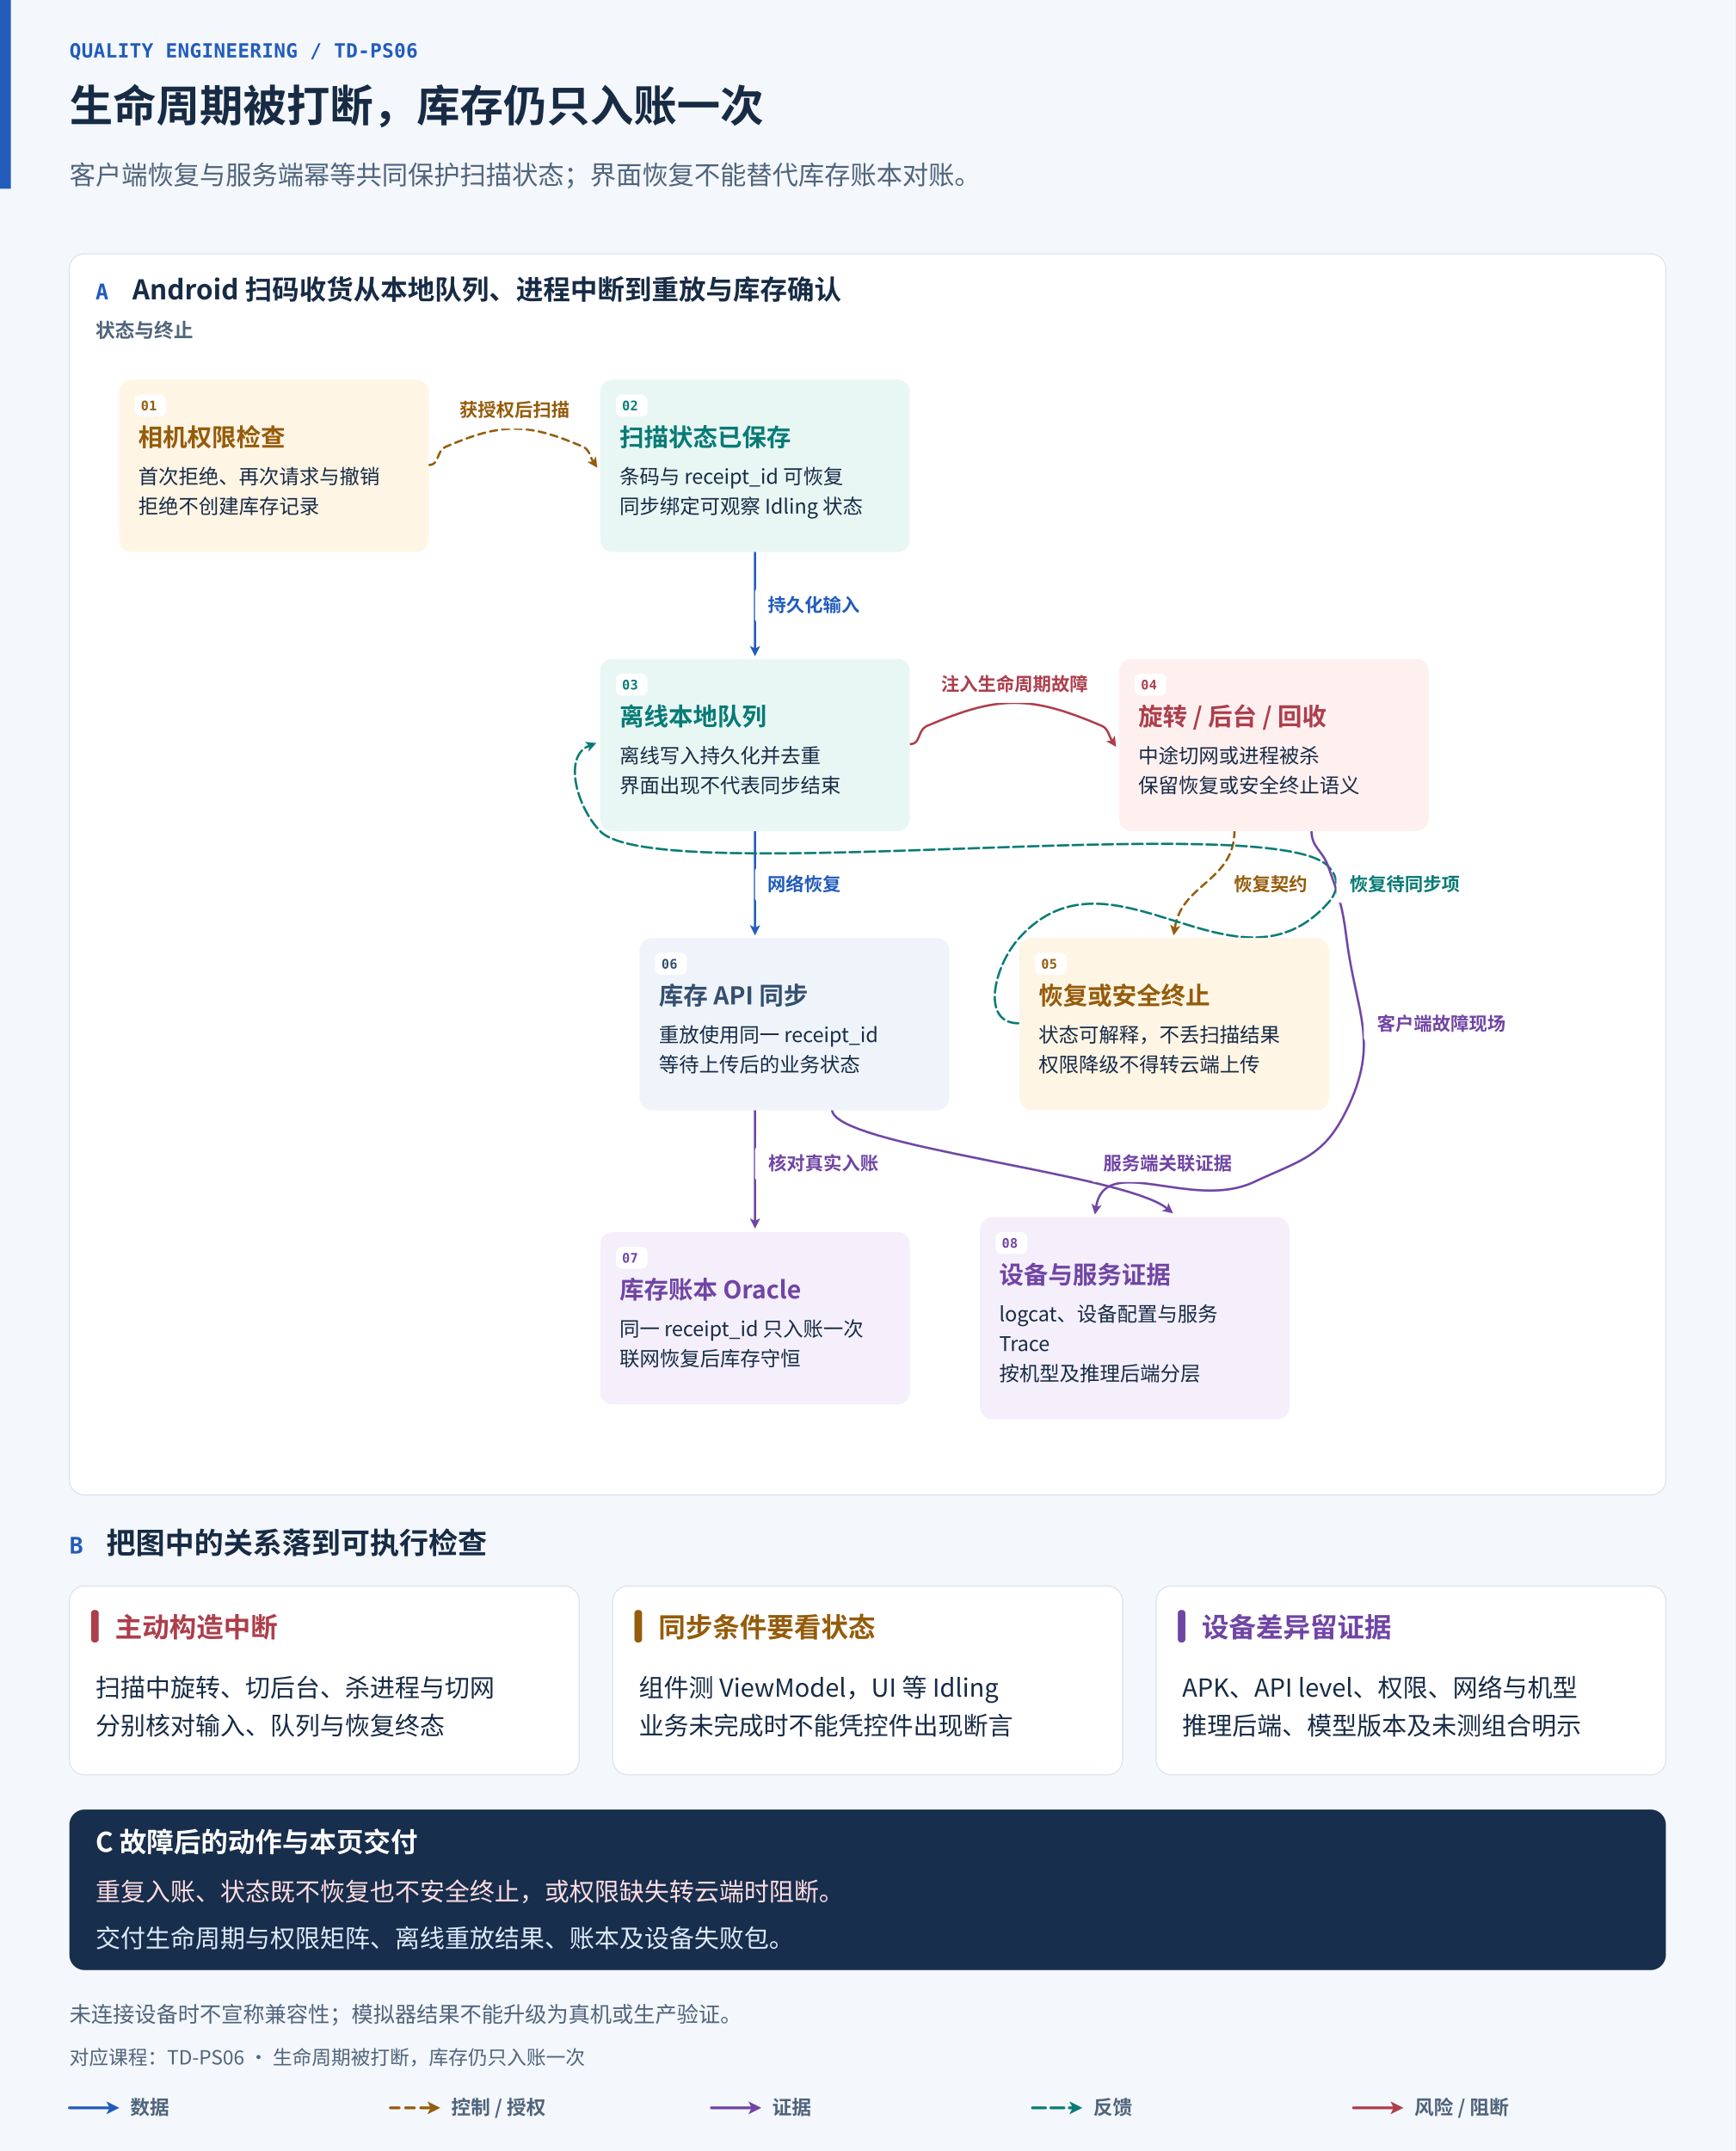
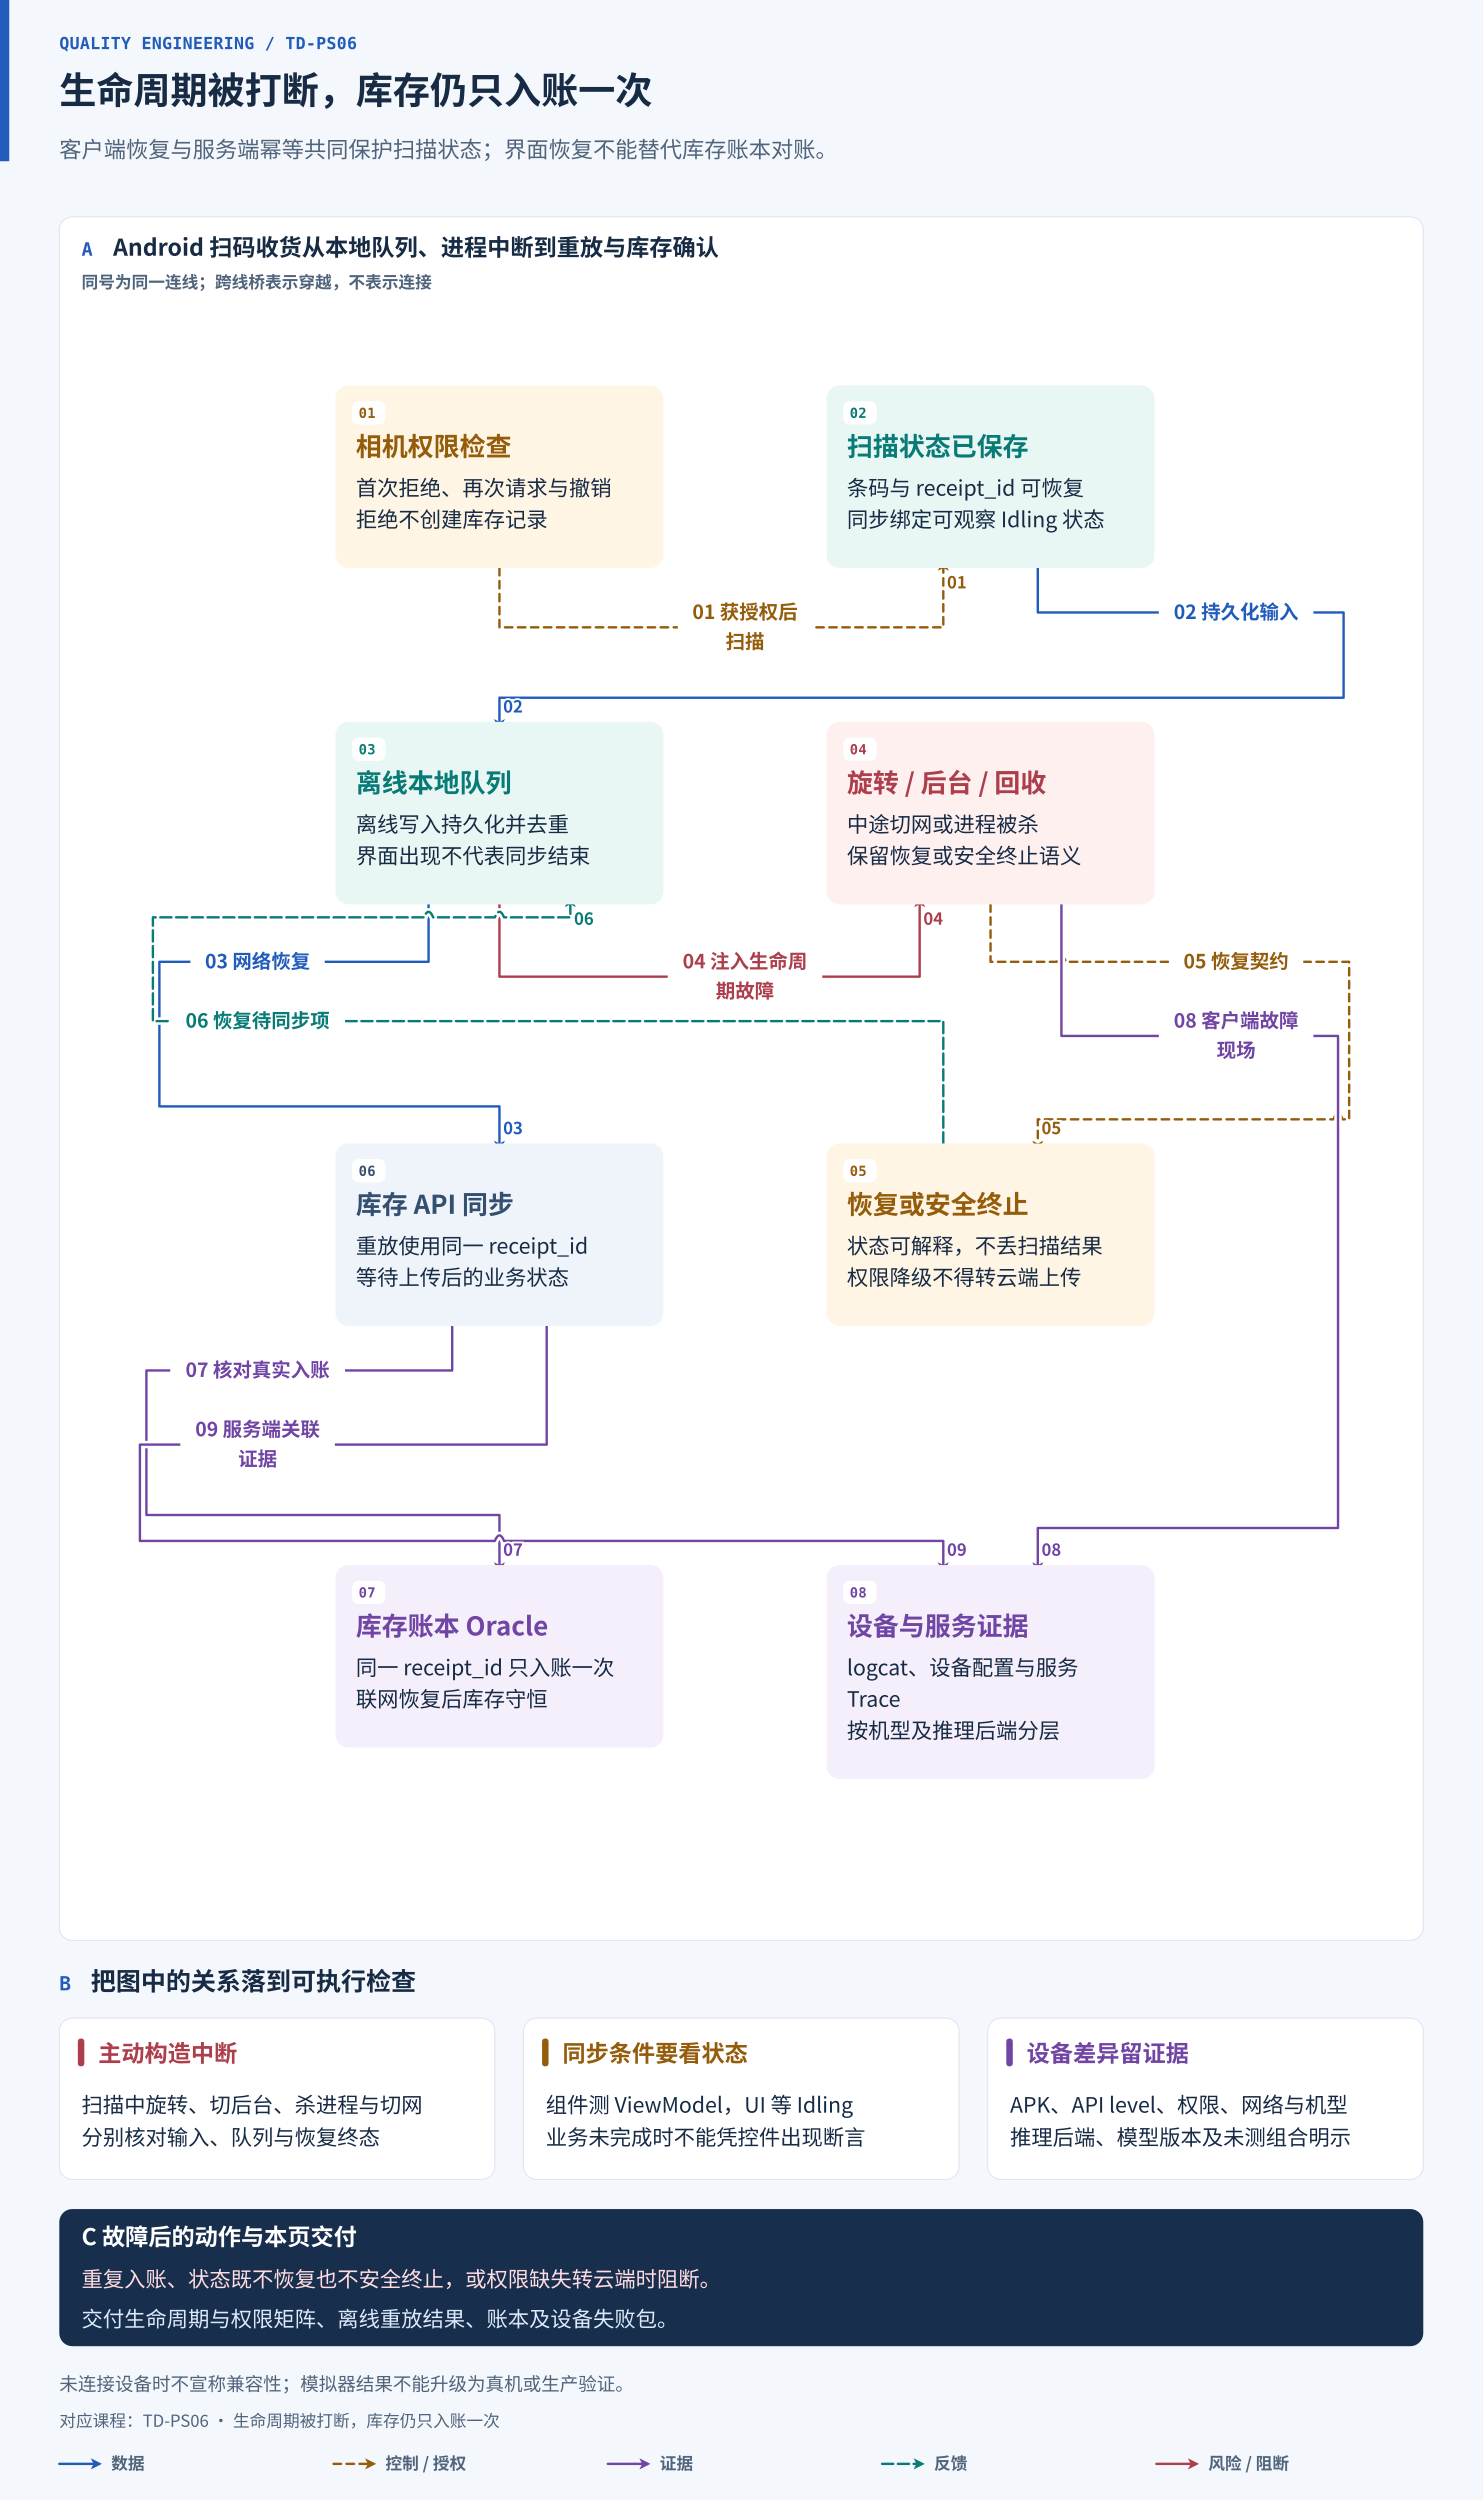
- <svg xmlns="http://www.w3.org/2000/svg" width="1600" height="1983" viewBox="0 0 1600 1983" role="img" aria-labelledby="title desc" data-redraw-version="2">
+ <svg xmlns="http://www.w3.org/2000/svg" width="1600" height="2698" viewBox="0 0 1600 2698" role="img" aria-labelledby="title desc" data-redraw-version="2">
  <style>text{font-family:'PingFang SC','Microsoft YaHei','Noto Sans CJK SC',system-ui,sans-serif}.mono{font-family:'SFMono-Regular',Consolas,monospace;letter-spacing:.25px}</style>
  <defs>
    <marker id="arr-data" markerUnits="userSpaceOnUse" markerWidth="12" markerHeight="12" refX="3" refY="6" orient="auto">
      <path d="M0 0L12 6L0 12L3 6Z" fill="#215cbb" />
    </marker>
    <marker id="arr-control" markerUnits="userSpaceOnUse" markerWidth="12" markerHeight="12" refX="3" refY="6" orient="auto">
      <path d="M0 0L12 6L0 12L3 6Z" fill="#945c0b" />
    </marker>
    <marker id="arr-evidence" markerUnits="userSpaceOnUse" markerWidth="12" markerHeight="12" refX="3" refY="6" orient="auto">
      <path d="M0 0L12 6L0 12L3 6Z" fill="#7045a4" />
    </marker>
    <marker id="arr-feedback" markerUnits="userSpaceOnUse" markerWidth="12" markerHeight="12" refX="3" refY="6" orient="auto">
      <path d="M0 0L12 6L0 12L3 6Z" fill="#087b76" />
    </marker>
    <marker id="arr-risk" markerUnits="userSpaceOnUse" markerWidth="12" markerHeight="12" refX="3" refY="6" orient="auto">
      <path d="M0 0L12 6L0 12L3 6Z" fill="#ad3e4c" />
    </marker>
  </defs>
-   <rect width="1600" height="1983" fill="#f4f7fb" />
+   <rect width="1600" height="2698" fill="#f4f7fb" />
  <rect width="10" height="174" fill="#215cbb" />
  <text x="64" y="53" font-size="18" fill="#215cbb" font-weight="750" class="mono">QUALITY ENGINEERING  /  TD-PS06</text>
  <text x="64" y="112" font-size="40" fill="#172b45" font-weight="750">生命周期被打断，库存仍只入账一次</text>
  <text x="64" y="170" font-size="24" fill="#50647c" font-weight="450">客户端恢复与服务端幂等共同保护扫描状态；界面恢复不能替代库存账本对账。</text>
-   <g id="system-graph" data-region="64,234,1472,1144.2111328800277">
-     <rect x="64" y="234" width="1472" height="1144.211" rx="14" fill="#fff" stroke="#d9e2ed" />
+   <g id="system-graph" data-region="64,234,1472,1860">
+     <rect x="64" y="234" width="1472" height="1860" rx="14" fill="#fff" stroke="#d9e2ed" />
    <text x="88" y="276" font-size="20" fill="#215cbb" font-weight="800" class="mono">A</text>
    <text x="122" y="276" font-size="25" fill="#172b45" font-weight="700">Android 扫码收货从本地队列、进程中断到重放与库存确认</text>
-     <text x="88" y="311" font-size="18" fill="#50647c" font-weight="550">状态与终止</text>
-     <g transform="translate(109.6808 350) scale(0.8067304)" data-graph-scale="0.8067304367869079" data-routing="dot">
-       <path class="edge edge-control" d="M354 97.5 C366.89 97.5 362.15 81.58 374 76.5 C437.73 49.19 466.27 49.19 530 76.5 C537.96 79.91 538.43 88.22 541.8 93.3" fill="none" stroke="#945c0b" stroke-width="2.6" stroke-linecap="round" stroke-linejoin="round" stroke-dasharray="8 6" marker-end="url(#arr-control)" data-edge-id="e0" data-from="permission" data-to="scan" />
-       <path class="edge edge-data" d="M727 196 C727 246.5 727 262.01 727 307.19" fill="none" stroke="#215cbb" stroke-width="2.6" stroke-linecap="round" stroke-linejoin="round" marker-end="url(#arr-data)" data-edge-id="e1" data-from="scan" data-to="queue" />
-       <path class="edge edge-data" d="M727 515 C727 565.5 727 581.01 727 626.19" fill="none" stroke="#215cbb" stroke-width="2.6" stroke-linecap="round" stroke-linejoin="round" marker-end="url(#arr-data)" data-edge-id="e2" data-from="queue" data-to="sync" />
-       <path class="edge edge-risk" d="M904 416.5 C916.89 416.5 912.15 400.58 924 395.5 C1005.29 360.66 1041.71 360.66 1123 395.5 C1130.96 398.91 1131.43 407.22 1134.8 412.3" fill="none" stroke="#ad3e4c" stroke-width="2.6" stroke-linecap="round" stroke-linejoin="round" marker-end="url(#arr-risk)" data-edge-id="e3" data-from="queue" data-to="interrupt" />
-       <path class="edge edge-control" d="M1275 515 C1275 573.52 1214.86 575.35 1206.87 626.34" fill="none" stroke="#945c0b" stroke-width="2.6" stroke-linecap="round" stroke-linejoin="round" stroke-dasharray="8 6" marker-end="url(#arr-control)" data-edge-id="e4" data-from="interrupt" data-to="restore" />
-       <path class="edge edge-feedback" d="M1028 735.5 C984.66 735.5 999.97 670.17 1029 638 C1134.78 520.78 1276.83 715.76 1382 598 C1394.43 584.08 1394.88 569.51 1382 556 C1318.15 489 614.19 582.67 550 516 C522.44 487.38 507.9 429.87 537.3 418.48" fill="none" stroke="#087b76" stroke-width="2.6" stroke-linecap="round" stroke-linejoin="round" stroke-dasharray="12 5" marker-end="url(#arr-feedback)" data-edge-id="e5" data-from="restore" data-to="queue" />
-       <path class="edge edge-evidence" d="M727 834 C727 891.68 727 908.97 727 961.28" fill="none" stroke="#7045a4" stroke-width="2.6" stroke-linecap="round" stroke-linejoin="round" marker-end="url(#arr-evidence)" data-edge-id="e6" data-from="sync" data-to="ledger" />
-       <path class="edge edge-evidence" d="M1363 515 C1363 535.08 1375.26 537.08 1382 556 C1394.63 591.44 1398.3 600.67 1403 638 C1413.95 724.87 1441.57 756.4 1403 835 C1376.76 888.47 1350.94 891.74 1297 917 C1226.32 950.1 1127.13 882.46 1116.87 945.26" fill="none" stroke="#7045a4" stroke-width="2.6" stroke-linecap="round" stroke-linejoin="round" marker-end="url(#arr-evidence)" data-edge-id="e7" data-from="interrupt" data-to="logs" />
-       <path class="edge edge-evidence" d="M815 834 C815 875.97 1148.4 906.8 1197.89 947.11" fill="none" stroke="#7045a4" stroke-width="2.6" stroke-linecap="round" stroke-linejoin="round" marker-end="url(#arr-evidence)" data-edge-id="e8" data-from="sync" data-to="logs" />
-       <g id="node-permission" class="node node-control" data-region="0,0,354,197">
-         <rect x="0" y="0" width="354" height="197" rx="14" fill="#fff5e5" stroke="none" />
-         <rect x="18" y="17" width="36" height="25" rx="7" fill="#fff" stroke="none" />
-         <text x="25" y="35" font-size="15" fill="#945c0b" font-weight="750" class="mono">01</text>
-         <text x="22" y="76" font-size="28" fill="#945c0b" font-weight="700">相机权限检查</text>
-         <text x="22" y="119" font-size="23" fill="#172b45" font-weight="450">首次拒绝、再次请求与撤销</text>
-         <text x="22" y="153" font-size="23" fill="#172b45" font-weight="450">拒绝不创建库存记录</text>
+     <text x="88" y="311" font-size="18" fill="#50647c" font-weight="550">同号为同一连线；跨线桥表示穿越，不表示连接</text>
+     <g transform="translate(88 340)" data-graph-scale="1" data-routing="outer-rails">
+       <path d="M451 273 L451 337 L930 337 L930 273" fill="none" stroke="#fff" stroke-width="8" stroke-linejoin="round" />
+       <path class="edge edge-control" d="M451 273 L451 337 L930 337 L930 273" fill="none" stroke="#945c0b" stroke-width="2.6" stroke-linecap="round" stroke-linejoin="round" stroke-dasharray="8 6" marker-end="url(#arr-control)" data-edge-id="e0" data-from="permission" data-to="scan" />
+       <path d="M1032 273 L1032 321 L1362 321 L1362 413 L451 413 L451 439" fill="none" stroke="#fff" stroke-width="8" stroke-linejoin="round" />
+       <path class="edge edge-data" d="M1032 273 L1032 321 L1362 321 L1362 413 L451 413 L451 439" fill="none" stroke="#215cbb" stroke-width="2.6" stroke-linecap="round" stroke-linejoin="round" marker-end="url(#arr-data)" data-edge-id="e1" data-from="scan" data-to="queue" />
+       <path d="M374.5 636 L374.5 698 L84 698 L84 854 L451 854 L451 894" fill="none" stroke="#fff" stroke-width="8" stroke-linejoin="round" />
+       <path class="edge edge-data" d="M374.5 636 L374.5 698 L84 698 L84 854 L451 854 L451 894" fill="none" stroke="#215cbb" stroke-width="2.6" stroke-linecap="round" stroke-linejoin="round" marker-end="url(#arr-data)" data-edge-id="e2" data-from="queue" data-to="sync" />
+       <path d="M451 636 L451 714 L904.5 714 L904.5 636" fill="none" stroke="#fff" stroke-width="8" stroke-linejoin="round" />
+       <path class="edge edge-risk" d="M451 636 L451 714 L904.5 714 L904.5 636" fill="none" stroke="#ad3e4c" stroke-width="2.6" stroke-linecap="round" stroke-linejoin="round" marker-end="url(#arr-risk)" data-edge-id="e3" data-from="queue" data-to="interrupt" />
+       <path d="M981 636 L981 698 L1052.5 698 Q1057.5 686 1062.5 698 L1368 698 L1368 868 L1361 868 Q1356 856 1351 868 L1032 868 L1032 894" fill="none" stroke="#fff" stroke-width="8" stroke-linejoin="round" />
+       <path class="edge edge-control" d="M981 636 L981 698 L1052.5 698 Q1057.5 686 1062.5 698 L1368 698 L1368 868 L1361 868 Q1356 856 1351 868 L1032 868 L1032 894" fill="none" stroke="#945c0b" stroke-width="2.6" stroke-linecap="round" stroke-linejoin="round" stroke-dasharray="8 6" marker-end="url(#arr-control)" data-edge-id="e4" data-from="interrupt" data-to="restore" />
+       <path d="M930 894 L930 762 L77 762 L77 650 L369.5 650 Q374.5 638 379.5 650 L446 650 Q451 638 456 650 L527.5 650 L527.5 636" fill="none" stroke="#fff" stroke-width="8" stroke-linejoin="round" />
+       <path class="edge edge-feedback" d="M930 894 L930 762 L77 762 L77 650 L369.5 650 Q374.5 638 379.5 650 L446 650 Q451 638 456 650 L527.5 650 L527.5 636" fill="none" stroke="#087b76" stroke-width="2.6" stroke-linecap="round" stroke-linejoin="round" stroke-dasharray="12 5" marker-end="url(#arr-feedback)" data-edge-id="e5" data-from="restore" data-to="queue" />
+       <path d="M400 1091 L400 1139 L70 1139 L70 1295 L451 1295 L451 1349" fill="none" stroke="#fff" stroke-width="8" stroke-linejoin="round" />
+       <path class="edge edge-evidence" d="M400 1091 L400 1139 L70 1139 L70 1295 L451 1295 L451 1349" fill="none" stroke="#7045a4" stroke-width="2.6" stroke-linecap="round" stroke-linejoin="round" marker-end="url(#arr-evidence)" data-edge-id="e6" data-from="sync" data-to="ledger" />
+       <path d="M1057.5 636 L1057.5 778 L1356 778 L1356 1309 L1032 1309 L1032 1349" fill="none" stroke="#fff" stroke-width="8" stroke-linejoin="round" />
+       <path class="edge edge-evidence" d="M1057.5 636 L1057.5 778 L1356 778 L1356 1309 L1032 1309 L1032 1349" fill="none" stroke="#7045a4" stroke-width="2.6" stroke-linecap="round" stroke-linejoin="round" marker-end="url(#arr-evidence)" data-edge-id="e7" data-from="interrupt" data-to="logs" />
+       <path d="M502 1091 L502 1219 L63 1219 L63 1323 L446 1323 Q451 1311 456 1323 L930 1323 L930 1349" fill="none" stroke="#fff" stroke-width="8" stroke-linejoin="round" />
+       <path class="edge edge-evidence" d="M502 1091 L502 1219 L63 1219 L63 1323 L446 1323 Q451 1311 456 1323 L930 1323 L930 1349" fill="none" stroke="#7045a4" stroke-width="2.6" stroke-linecap="round" stroke-linejoin="round" marker-end="url(#arr-evidence)" data-edge-id="e8" data-from="sync" data-to="logs" />
+       <g id="node-permission" class="node node-control" data-region="274,76,354,197">
+         <rect x="274" y="76" width="354" height="197" rx="14" fill="#fff5e5" stroke="none" />
+         <rect x="292" y="93" width="36" height="25" rx="7" fill="#fff" stroke="none" />
+         <text x="299" y="111" font-size="15" fill="#945c0b" font-weight="750" class="mono">01</text>
+         <text x="296" y="152" font-size="28" fill="#945c0b" font-weight="700">相机权限检查</text>
+         <text x="296" y="195" font-size="23" fill="#172b45" font-weight="450">首次拒绝、再次请求与撤销</text>
+         <text x="296" y="229" font-size="23" fill="#172b45" font-weight="450">拒绝不创建库存记录</text>
      </g>
-       <g id="node-scan" class="node node-data" data-region="550,0,354,197">
-         <rect x="550" y="0" width="354" height="197" rx="14" fill="#e9f7f4" stroke="none" />
-         <rect x="568" y="17" width="36" height="25" rx="7" fill="#fff" stroke="none" />
-         <text x="575" y="35" font-size="15" fill="#087b76" font-weight="750" class="mono">02</text>
-         <text x="572" y="76" font-size="28" fill="#087b76" font-weight="700">扫描状态已保存</text>
-         <text x="572" y="119" font-size="23" fill="#172b45" font-weight="450">条码与 receipt_id 可恢复</text>
-         <text x="572" y="153" font-size="23" fill="#172b45" font-weight="450">同步绑定可观察 Idling 状态</text>
+       <g id="node-scan" class="node node-data" data-region="804,76,354,197">
+         <rect x="804" y="76" width="354" height="197" rx="14" fill="#e9f7f4" stroke="none" />
+         <rect x="822" y="93" width="36" height="25" rx="7" fill="#fff" stroke="none" />
+         <text x="829" y="111" font-size="15" fill="#087b76" font-weight="750" class="mono">02</text>
+         <text x="826" y="152" font-size="28" fill="#087b76" font-weight="700">扫描状态已保存</text>
+         <text x="826" y="195" font-size="23" fill="#172b45" font-weight="450">条码与 receipt_id 可恢复</text>
+         <text x="826" y="229" font-size="23" fill="#172b45" font-weight="450">同步绑定可观察 Idling 状态</text>
      </g>
-       <g id="node-queue" class="node node-data" data-region="550,319,354,197">
-         <rect x="550" y="319" width="354" height="197" rx="14" fill="#e9f7f4" stroke="none" />
-         <rect x="568" y="336" width="36" height="25" rx="7" fill="#fff" stroke="none" />
-         <text x="575" y="354" font-size="15" fill="#087b76" font-weight="750" class="mono">03</text>
-         <text x="572" y="395" font-size="28" fill="#087b76" font-weight="700">离线本地队列</text>
-         <text x="572" y="438" font-size="23" fill="#172b45" font-weight="450">离线写入持久化并去重</text>
-         <text x="572" y="472" font-size="23" fill="#172b45" font-weight="450">界面出现不代表同步结束</text>
+       <g id="node-queue" class="node node-data" data-region="274,439,354,197">
+         <rect x="274" y="439" width="354" height="197" rx="14" fill="#e9f7f4" stroke="none" />
+         <rect x="292" y="456" width="36" height="25" rx="7" fill="#fff" stroke="none" />
+         <text x="299" y="474" font-size="15" fill="#087b76" font-weight="750" class="mono">03</text>
+         <text x="296" y="515" font-size="28" fill="#087b76" font-weight="700">离线本地队列</text>
+         <text x="296" y="558" font-size="23" fill="#172b45" font-weight="450">离线写入持久化并去重</text>
+         <text x="296" y="592" font-size="23" fill="#172b45" font-weight="450">界面出现不代表同步结束</text>
      </g>
-       <g id="node-interrupt" class="node node-risk" data-region="1143,319,354,197">
-         <rect x="1143" y="319" width="354" height="197" rx="14" fill="#fff0f0" stroke="none" />
-         <rect x="1161" y="336" width="36" height="25" rx="7" fill="#fff" stroke="none" />
-         <text x="1168" y="354" font-size="15" fill="#ad3e4c" font-weight="750" class="mono">04</text>
-         <text x="1165" y="395" font-size="28" fill="#ad3e4c" font-weight="700">旋转 / 后台 / 回收</text>
-         <text x="1165" y="438" font-size="23" fill="#172b45" font-weight="450">中途切网或进程被杀</text>
-         <text x="1165" y="472" font-size="23" fill="#172b45" font-weight="450">保留恢复或安全终止语义</text>
+       <g id="node-interrupt" class="node node-risk" data-region="804,439,354,197">
+         <rect x="804" y="439" width="354" height="197" rx="14" fill="#fff0f0" stroke="none" />
+         <rect x="822" y="456" width="36" height="25" rx="7" fill="#fff" stroke="none" />
+         <text x="829" y="474" font-size="15" fill="#ad3e4c" font-weight="750" class="mono">04</text>
+         <text x="826" y="515" font-size="28" fill="#ad3e4c" font-weight="700">旋转 / 后台 / 回收</text>
+         <text x="826" y="558" font-size="23" fill="#172b45" font-weight="450">中途切网或进程被杀</text>
+         <text x="826" y="592" font-size="23" fill="#172b45" font-weight="450">保留恢复或安全终止语义</text>
      </g>
-       <g id="node-restore" class="node node-control" data-region="1029,638,354,197">
-         <rect x="1029" y="638" width="354" height="197" rx="14" fill="#fff5e5" stroke="none" />
-         <rect x="1047" y="655" width="36" height="25" rx="7" fill="#fff" stroke="none" />
-         <text x="1054" y="673" font-size="15" fill="#945c0b" font-weight="750" class="mono">05</text>
-         <text x="1051" y="714" font-size="28" fill="#945c0b" font-weight="700">恢复或安全终止</text>
-         <text x="1051" y="757" font-size="23" fill="#172b45" font-weight="450">状态可解释，不丢扫描结果</text>
-         <text x="1051" y="791" font-size="23" fill="#172b45" font-weight="450">权限降级不得转云端上传</text>
+       <g id="node-restore" class="node node-control" data-region="804,894,354,197">
+         <rect x="804" y="894" width="354" height="197" rx="14" fill="#fff5e5" stroke="none" />
+         <rect x="822" y="911" width="36" height="25" rx="7" fill="#fff" stroke="none" />
+         <text x="829" y="929" font-size="15" fill="#945c0b" font-weight="750" class="mono">05</text>
+         <text x="826" y="970" font-size="28" fill="#945c0b" font-weight="700">恢复或安全终止</text>
+         <text x="826" y="1013" font-size="23" fill="#172b45" font-weight="450">状态可解释，不丢扫描结果</text>
+         <text x="826" y="1047" font-size="23" fill="#172b45" font-weight="450">权限降级不得转云端上传</text>
      </g>
-       <g id="node-sync" class="node node-process" data-region="595,638,354,197">
-         <rect x="595" y="638" width="354" height="197" rx="14" fill="#eff4fa" stroke="none" />
-         <rect x="613" y="655" width="36" height="25" rx="7" fill="#fff" stroke="none" />
-         <text x="620" y="673" font-size="15" fill="#344f70" font-weight="750" class="mono">06</text>
-         <text x="617" y="714" font-size="28" fill="#344f70" font-weight="700">库存 API 同步</text>
-         <text x="617" y="757" font-size="23" fill="#172b45" font-weight="450">重放使用同一 receipt_id</text>
-         <text x="617" y="791" font-size="23" fill="#172b45" font-weight="450">等待上传后的业务状态</text>
+       <g id="node-sync" class="node node-process" data-region="274,894,354,197">
+         <rect x="274" y="894" width="354" height="197" rx="14" fill="#eff4fa" stroke="none" />
+         <rect x="292" y="911" width="36" height="25" rx="7" fill="#fff" stroke="none" />
+         <text x="299" y="929" font-size="15" fill="#344f70" font-weight="750" class="mono">06</text>
+         <text x="296" y="970" font-size="28" fill="#344f70" font-weight="700">库存 API 同步</text>
+         <text x="296" y="1013" font-size="23" fill="#172b45" font-weight="450">重放使用同一 receipt_id</text>
+         <text x="296" y="1047" font-size="23" fill="#172b45" font-weight="450">等待上传后的业务状态</text>
      </g>
-       <g id="node-ledger" class="node node-evidence" data-region="550,974,354,197">
-         <rect x="550" y="974" width="354" height="197" rx="14" fill="#f4effb" stroke="none" />
-         <rect x="568" y="991" width="36" height="25" rx="7" fill="#fff" stroke="none" />
-         <text x="575" y="1009" font-size="15" fill="#7045a4" font-weight="750" class="mono">07</text>
-         <text x="572" y="1050" font-size="28" fill="#7045a4" font-weight="700">库存账本 Oracle</text>
-         <text x="572" y="1093" font-size="23" fill="#172b45" font-weight="450">同一 receipt_id 只入账一次</text>
-         <text x="572" y="1127" font-size="23" fill="#172b45" font-weight="450">联网恢复后库存守恒</text>
+       <g id="node-ledger" class="node node-evidence" data-region="274,1349,354,197">
+         <rect x="274" y="1349" width="354" height="197" rx="14" fill="#f4effb" stroke="none" />
+         <rect x="292" y="1366" width="36" height="25" rx="7" fill="#fff" stroke="none" />
+         <text x="299" y="1384" font-size="15" fill="#7045a4" font-weight="750" class="mono">07</text>
+         <text x="296" y="1425" font-size="28" fill="#7045a4" font-weight="700">库存账本 Oracle</text>
+         <text x="296" y="1468" font-size="23" fill="#172b45" font-weight="450">同一 receipt_id 只入账一次</text>
+         <text x="296" y="1502" font-size="23" fill="#172b45" font-weight="450">联网恢复后库存守恒</text>
      </g>
-       <g id="node-logs" class="node node-evidence" data-region="984,957,354,231">
-         <rect x="984" y="957" width="354" height="231" rx="14" fill="#f4effb" stroke="none" />
-         <rect x="1002" y="974" width="36" height="25" rx="7" fill="#fff" stroke="none" />
-         <text x="1009" y="992" font-size="15" fill="#7045a4" font-weight="750" class="mono">08</text>
-         <text x="1006" y="1033" font-size="28" fill="#7045a4" font-weight="700">设备与服务证据</text>
-         <text x="1006" y="1076" font-size="23" fill="#172b45" font-weight="450">logcat、设备配置与服务</text>
-         <text x="1006" y="1110" font-size="23" fill="#172b45" font-weight="450">Trace</text>
-         <text x="1006" y="1144" font-size="23" fill="#172b45" font-weight="450">按机型及推理后端分层</text>
+       <g id="node-logs" class="node node-evidence" data-region="804,1349,354,231">
+         <rect x="804" y="1349" width="354" height="231" rx="14" fill="#f4effb" stroke="none" />
+         <rect x="822" y="1366" width="36" height="25" rx="7" fill="#fff" stroke="none" />
+         <text x="829" y="1384" font-size="15" fill="#7045a4" font-weight="750" class="mono">08</text>
+         <text x="826" y="1425" font-size="28" fill="#7045a4" font-weight="700">设备与服务证据</text>
+         <text x="826" y="1468" font-size="23" fill="#172b45" font-weight="450">logcat、设备配置与服务</text>
+         <text x="826" y="1502" font-size="23" fill="#172b45" font-weight="450">Trace</text>
+         <text x="826" y="1536" font-size="23" fill="#172b45" font-weight="450">按机型及推理后端分层</text>
      </g>
-       <rect x="374" y="14" width="156" height="42" rx="6" fill="#fff" stroke="none" />
-       <text x="452" y="42" font-size="21" fill="#945c0b" font-weight="600" text-anchor="middle" class="edge-label" data-edge-id="e0">获授权后扫描</text>
-       <rect x="727" y="237" width="134" height="42" rx="6" fill="#fff" stroke="none" />
-       <text x="794" y="265" font-size="21" fill="#215cbb" font-weight="600" text-anchor="middle" class="edge-label" data-edge-id="e1">持久化输入</text>
-       <rect x="727" y="556" width="112" height="42" rx="6" fill="#fff" stroke="none" />
-       <text x="783" y="584" font-size="21" fill="#215cbb" font-weight="600" text-anchor="middle" class="edge-label" data-edge-id="e2">网络恢复</text>
-       <rect x="924" y="327.37" width="199" height="42" rx="6" fill="#fff" stroke="none" />
-       <text x="1023.5" y="355.37" font-size="21" fill="#ad3e4c" font-weight="600" text-anchor="middle" class="edge-label" data-edge-id="e3">注入生命周期故障</text>
-       <rect x="1260.1" y="556" width="112" height="42" rx="6" fill="#fff" stroke="none" />
-       <text x="1316.1" y="584" font-size="21" fill="#945c0b" font-weight="600" text-anchor="middle" class="edge-label" data-edge-id="e4">恢复契约</text>
-       <rect x="1391.5" y="556" width="156" height="42" rx="6" fill="#fff" stroke="none" />
-       <text x="1469.5" y="584" font-size="21" fill="#087b76" font-weight="600" text-anchor="middle" class="edge-label" data-edge-id="e5">恢复待同步项</text>
-       <rect x="727" y="875" width="156" height="42" rx="6" fill="#fff" stroke="none" />
-       <text x="805" y="903" font-size="21" fill="#7045a4" font-weight="600" text-anchor="middle" class="edge-label" data-edge-id="e6">核对真实入账</text>
-       <rect x="1422.8" y="715.5" width="177" height="42" rx="6" fill="#fff" stroke="none" />
-       <text x="1511.3" y="743.5" font-size="21" fill="#7045a4" font-weight="600" text-anchor="middle" class="edge-label" data-edge-id="e7">客户端故障现场</text>
-       <rect x="1110" y="875" width="177" height="42" rx="6" fill="#fff" stroke="none" />
-       <text x="1198.5" y="903" font-size="21" fill="#7045a4" font-weight="600" text-anchor="middle" class="edge-label" data-edge-id="e8">服务端关联证据</text>
+       <rect x="643.53" y="299" width="144.94" height="76" rx="6" fill="#fff" stroke="none" />
+       <text x="716" y="328" font-size="21" fill="#945c0b" font-weight="600" text-anchor="middle" class="edge-label" data-edge-id="e0">01  获授权后</text>
+       <text x="716" y="360" font-size="21" fill="#945c0b" font-weight="600" text-anchor="middle" class="edge-label" data-edge-id="e0">扫描</text>
+       <text x="934" y="295" font-size="18" fill="#945c0b" font-weight="750" class="edge-end-label" data-edge-id="e0" stroke="#fff" stroke-width="4" paint-order="stroke">01</text>
+       <rect x="1162.61" y="299" width="166.78" height="44" rx="6" fill="#fff" stroke="none" />
+       <text x="1246" y="328" font-size="21" fill="#215cbb" font-weight="600" text-anchor="middle" class="edge-label" data-edge-id="e1">02  持久化输入</text>
+       <text x="455" y="429" font-size="18" fill="#215cbb" font-weight="750" class="edge-end-label" data-edge-id="e1" stroke="#fff" stroke-width="4" paint-order="stroke">02</text>
+       <rect x="117.53" y="676" width="144.94" height="44" rx="6" fill="#fff" stroke="none" />
+       <text x="190" y="705" font-size="21" fill="#215cbb" font-weight="600" text-anchor="middle" class="edge-label" data-edge-id="e2">03  网络恢复</text>
+       <text x="455" y="884" font-size="18" fill="#215cbb" font-weight="750" class="edge-end-label" data-edge-id="e2" stroke="#fff" stroke-width="4" paint-order="stroke">03</text>
+       <rect x="632.61" y="676" width="166.78" height="76" rx="6" fill="#fff" stroke="none" />
+       <text x="716" y="705" font-size="21" fill="#ad3e4c" font-weight="600" text-anchor="middle" class="edge-label" data-edge-id="e3">04  注入生命周</text>
+       <text x="716" y="737" font-size="21" fill="#ad3e4c" font-weight="600" text-anchor="middle" class="edge-label" data-edge-id="e3">期故障</text>
+       <text x="908.5" y="658" font-size="18" fill="#ad3e4c" font-weight="750" class="edge-end-label" data-edge-id="e3" stroke="#fff" stroke-width="4" paint-order="stroke">04</text>
+       <rect x="1173.53" y="676" width="144.94" height="44" rx="6" fill="#fff" stroke="none" />
+       <text x="1246" y="705" font-size="21" fill="#945c0b" font-weight="600" text-anchor="middle" class="edge-label" data-edge-id="e4">05  恢复契约</text>
+       <text x="1036" y="884" font-size="18" fill="#945c0b" font-weight="750" class="edge-end-label" data-edge-id="e4" stroke="#fff" stroke-width="4" paint-order="stroke">05</text>
+       <rect x="95.69" y="740" width="188.62" height="44" rx="6" fill="#fff" stroke="none" />
+       <text x="190" y="769" font-size="21" fill="#087b76" font-weight="600" text-anchor="middle" class="edge-label" data-edge-id="e5">06  恢复待同步项</text>
+       <text x="531.5" y="658" font-size="18" fill="#087b76" font-weight="750" class="edge-end-label" data-edge-id="e5" stroke="#fff" stroke-width="4" paint-order="stroke">06</text>
+       <rect x="95.69" y="1117" width="188.62" height="44" rx="6" fill="#fff" stroke="none" />
+       <text x="190" y="1146" font-size="21" fill="#7045a4" font-weight="600" text-anchor="middle" class="edge-label" data-edge-id="e6">07  核对真实入账</text>
+       <text x="455" y="1339" font-size="18" fill="#7045a4" font-weight="750" class="edge-end-label" data-edge-id="e6" stroke="#fff" stroke-width="4" paint-order="stroke">07</text>
+       <rect x="1162.61" y="740" width="166.78" height="76" rx="6" fill="#fff" stroke="none" />
+       <text x="1246" y="769" font-size="21" fill="#7045a4" font-weight="600" text-anchor="middle" class="edge-label" data-edge-id="e7">08  客户端故障</text>
+       <text x="1246" y="801" font-size="21" fill="#7045a4" font-weight="600" text-anchor="middle" class="edge-label" data-edge-id="e7">现场</text>
+       <text x="1036" y="1339" font-size="18" fill="#7045a4" font-weight="750" class="edge-end-label" data-edge-id="e7" stroke="#fff" stroke-width="4" paint-order="stroke">08</text>
+       <rect x="106.61" y="1181" width="166.78" height="76" rx="6" fill="#fff" stroke="none" />
+       <text x="190" y="1210" font-size="21" fill="#7045a4" font-weight="600" text-anchor="middle" class="edge-label" data-edge-id="e8">09  服务端关联</text>
+       <text x="190" y="1242" font-size="21" fill="#7045a4" font-weight="600" text-anchor="middle" class="edge-label" data-edge-id="e8">证据</text>
+       <text x="934" y="1339" font-size="18" fill="#7045a4" font-weight="750" class="edge-end-label" data-edge-id="e8" stroke="#fff" stroke-width="4" paint-order="stroke">09</text>
    </g>
  </g>
-   <text x="64" y="1432.211" font-size="21" fill="#215cbb" font-weight="800" class="mono">B</text>
-   <text x="98" y="1432.211" font-size="27" fill="#172b45" font-weight="700">把图中的关系落到可执行检查</text>
-   <g id="detail-0" data-region="64,1462.2111328800277,470,174">
-     <rect x="64" y="1462.211" width="470" height="174" rx="14" fill="#fff" stroke="#d9e2ed" />
-     <rect x="84" y="1484.211" width="7" height="30" rx="3" fill="#ad3e4c" stroke="none" />
-     <text x="106" y="1509.211" font-size="25" fill="#ad3e4c" font-weight="700">主动构造中断</text>
-     <text x="88" y="1564.211" font-size="23" fill="#172b45" font-weight="450">扫描中旋转、切后台、杀进程与切网</text>
-     <text x="88" y="1599.211" font-size="23" fill="#172b45" font-weight="450">分别核对输入、队列与恢复终态</text>
+   <text x="64" y="2148" font-size="21" fill="#215cbb" font-weight="800" class="mono">B</text>
+   <text x="98" y="2148" font-size="27" fill="#172b45" font-weight="700">把图中的关系落到可执行检查</text>
+   <g id="detail-0" data-region="64,2178,470,174">
+     <rect x="64" y="2178" width="470" height="174" rx="14" fill="#fff" stroke="#d9e2ed" />
+     <rect x="84" y="2200" width="7" height="30" rx="3" fill="#ad3e4c" stroke="none" />
+     <text x="106" y="2225" font-size="25" fill="#ad3e4c" font-weight="700">主动构造中断</text>
+     <text x="88" y="2280" font-size="23" fill="#172b45" font-weight="450">扫描中旋转、切后台、杀进程与切网</text>
+     <text x="88" y="2315" font-size="23" fill="#172b45" font-weight="450">分别核对输入、队列与恢复终态</text>
  </g>
-   <g id="detail-1" data-region="565,1462.2111328800277,470,174">
-     <rect x="565" y="1462.211" width="470" height="174" rx="14" fill="#fff" stroke="#d9e2ed" />
-     <rect x="585" y="1484.211" width="7" height="30" rx="3" fill="#945c0b" stroke="none" />
-     <text x="607" y="1509.211" font-size="25" fill="#945c0b" font-weight="700">同步条件要看状态</text>
-     <text x="589" y="1564.211" font-size="23" fill="#172b45" font-weight="450">组件测 ViewModel，UI 等 Idling</text>
-     <text x="589" y="1599.211" font-size="23" fill="#172b45" font-weight="450">业务未完成时不能凭控件出现断言</text>
+   <g id="detail-1" data-region="565,2178,470,174">
+     <rect x="565" y="2178" width="470" height="174" rx="14" fill="#fff" stroke="#d9e2ed" />
+     <rect x="585" y="2200" width="7" height="30" rx="3" fill="#945c0b" stroke="none" />
+     <text x="607" y="2225" font-size="25" fill="#945c0b" font-weight="700">同步条件要看状态</text>
+     <text x="589" y="2280" font-size="23" fill="#172b45" font-weight="450">组件测 ViewModel，UI 等 Idling</text>
+     <text x="589" y="2315" font-size="23" fill="#172b45" font-weight="450">业务未完成时不能凭控件出现断言</text>
  </g>
-   <g id="detail-2" data-region="1066,1462.2111328800277,470,174">
-     <rect x="1066" y="1462.211" width="470" height="174" rx="14" fill="#fff" stroke="#d9e2ed" />
-     <rect x="1086" y="1484.211" width="7" height="30" rx="3" fill="#7045a4" stroke="none" />
-     <text x="1108" y="1509.211" font-size="25" fill="#7045a4" font-weight="700">设备差异留证据</text>
-     <text x="1090" y="1564.211" font-size="23" fill="#172b45" font-weight="450">APK、API level、权限、网络与机型</text>
-     <text x="1090" y="1599.211" font-size="23" fill="#172b45" font-weight="450">推理后端、模型版本及未测组合明示</text>
+   <g id="detail-2" data-region="1066,2178,470,174">
+     <rect x="1066" y="2178" width="470" height="174" rx="14" fill="#fff" stroke="#d9e2ed" />
+     <rect x="1086" y="2200" width="7" height="30" rx="3" fill="#7045a4" stroke="none" />
+     <text x="1108" y="2225" font-size="25" fill="#7045a4" font-weight="700">设备差异留证据</text>
+     <text x="1090" y="2280" font-size="23" fill="#172b45" font-weight="450">APK、API level、权限、网络与机型</text>
+     <text x="1090" y="2315" font-size="23" fill="#172b45" font-weight="450">推理后端、模型版本及未测组合明示</text>
  </g>
-   <g id="failure-and-output" data-region="64,1668.2111328800277,1472,148">
-     <rect x="64" y="1668.211" width="1472" height="148" rx="14" fill="#172e4c" stroke="none" />
-     <text x="88" y="1707.211" font-size="25" fill="#fff" font-weight="700">C  故障后的动作与本页交付</text>
-     <text x="88" y="1752.211" font-size="23" fill="#ffdce2" font-weight="450">重复入账、状态既不恢复也不安全终止，或权限缺失转云端时阻断。</text>
-     <text x="88" y="1795.211" font-size="23" fill="#dce9fa" font-weight="450">交付生命周期与权限矩阵、离线重放结果、账本及设备失败包。</text>
+   <g id="failure-and-output" data-region="64,2384,1472,148">
+     <rect x="64" y="2384" width="1472" height="148" rx="14" fill="#172e4c" stroke="none" />
+     <text x="88" y="2423" font-size="25" fill="#fff" font-weight="700">C  故障后的动作与本页交付</text>
+     <text x="88" y="2468" font-size="23" fill="#ffdce2" font-weight="450">重复入账、状态既不恢复也不安全终止，或权限缺失转云端时阻断。</text>
+     <text x="88" y="2511" font-size="23" fill="#dce9fa" font-weight="450">交付生命周期与权限矩阵、离线重放结果、账本及设备失败包。</text>
  </g>
-   <text x="64" y="1864.211" font-size="20" fill="#50647c" font-weight="450">未连接设备时不宣称兼容性；模拟器结果不能升级为真机或生产验证。</text>
-   <text x="64" y="1903.211" font-size="18" fill="#50647c" font-weight="450">对应课程：TD-PS06 · 生命周期被打断，库存仍只入账一次</text>
-   <path class="edge edge-data" d="M64 1943.211 L101 1943.211" fill="none" stroke="#215cbb" stroke-width="2.6" stroke-linecap="round" stroke-linejoin="round" marker-end="url(#arr-data)" />
-   <text x="120" y="1949.211" font-size="18" fill="#50647c" font-weight="550">数据</text>
-   <path class="edge edge-control" d="M360 1943.211 L397 1943.211" fill="none" stroke="#945c0b" stroke-width="2.6" stroke-linecap="round" stroke-linejoin="round" stroke-dasharray="8 6" marker-end="url(#arr-control)" />
-   <text x="416" y="1949.211" font-size="18" fill="#50647c" font-weight="550">控制 / 授权</text>
-   <path class="edge edge-evidence" d="M656 1943.211 L693 1943.211" fill="none" stroke="#7045a4" stroke-width="2.6" stroke-linecap="round" stroke-linejoin="round" marker-end="url(#arr-evidence)" />
-   <text x="712" y="1949.211" font-size="18" fill="#50647c" font-weight="550">证据</text>
-   <path class="edge edge-feedback" d="M952 1943.211 L989 1943.211" fill="none" stroke="#087b76" stroke-width="2.6" stroke-linecap="round" stroke-linejoin="round" stroke-dasharray="12 5" marker-end="url(#arr-feedback)" />
-   <text x="1008" y="1949.211" font-size="18" fill="#50647c" font-weight="550">反馈</text>
-   <path class="edge edge-risk" d="M1248 1943.211 L1285 1943.211" fill="none" stroke="#ad3e4c" stroke-width="2.6" stroke-linecap="round" stroke-linejoin="round" marker-end="url(#arr-risk)" />
-   <text x="1304" y="1949.211" font-size="18" fill="#50647c" font-weight="550">风险 / 阻断</text>
+   <text x="64" y="2580" font-size="20" fill="#50647c" font-weight="450">未连接设备时不宣称兼容性；模拟器结果不能升级为真机或生产验证。</text>
+   <text x="64" y="2619" font-size="18" fill="#50647c" font-weight="450">对应课程：TD-PS06 · 生命周期被打断，库存仍只入账一次</text>
+   <path class="edge edge-data" d="M64 2659 L101 2659" fill="none" stroke="#215cbb" stroke-width="2.6" stroke-linecap="round" stroke-linejoin="round" marker-end="url(#arr-data)" />
+   <text x="120" y="2665" font-size="18" fill="#50647c" font-weight="550">数据</text>
+   <path class="edge edge-control" d="M360 2659 L397 2659" fill="none" stroke="#945c0b" stroke-width="2.6" stroke-linecap="round" stroke-linejoin="round" stroke-dasharray="8 6" marker-end="url(#arr-control)" />
+   <text x="416" y="2665" font-size="18" fill="#50647c" font-weight="550">控制 / 授权</text>
+   <path class="edge edge-evidence" d="M656 2659 L693 2659" fill="none" stroke="#7045a4" stroke-width="2.6" stroke-linecap="round" stroke-linejoin="round" marker-end="url(#arr-evidence)" />
+   <text x="712" y="2665" font-size="18" fill="#50647c" font-weight="550">证据</text>
+   <path class="edge edge-feedback" d="M952 2659 L989 2659" fill="none" stroke="#087b76" stroke-width="2.6" stroke-linecap="round" stroke-linejoin="round" stroke-dasharray="12 5" marker-end="url(#arr-feedback)" />
+   <text x="1008" y="2665" font-size="18" fill="#50647c" font-weight="550">反馈</text>
+   <path class="edge edge-risk" d="M1248 2659 L1285 2659" fill="none" stroke="#ad3e4c" stroke-width="2.6" stroke-linecap="round" stroke-linejoin="round" marker-end="url(#arr-risk)" />
+   <text x="1304" y="2665" font-size="18" fill="#50647c" font-weight="550">风险 / 阻断</text>
</svg>
